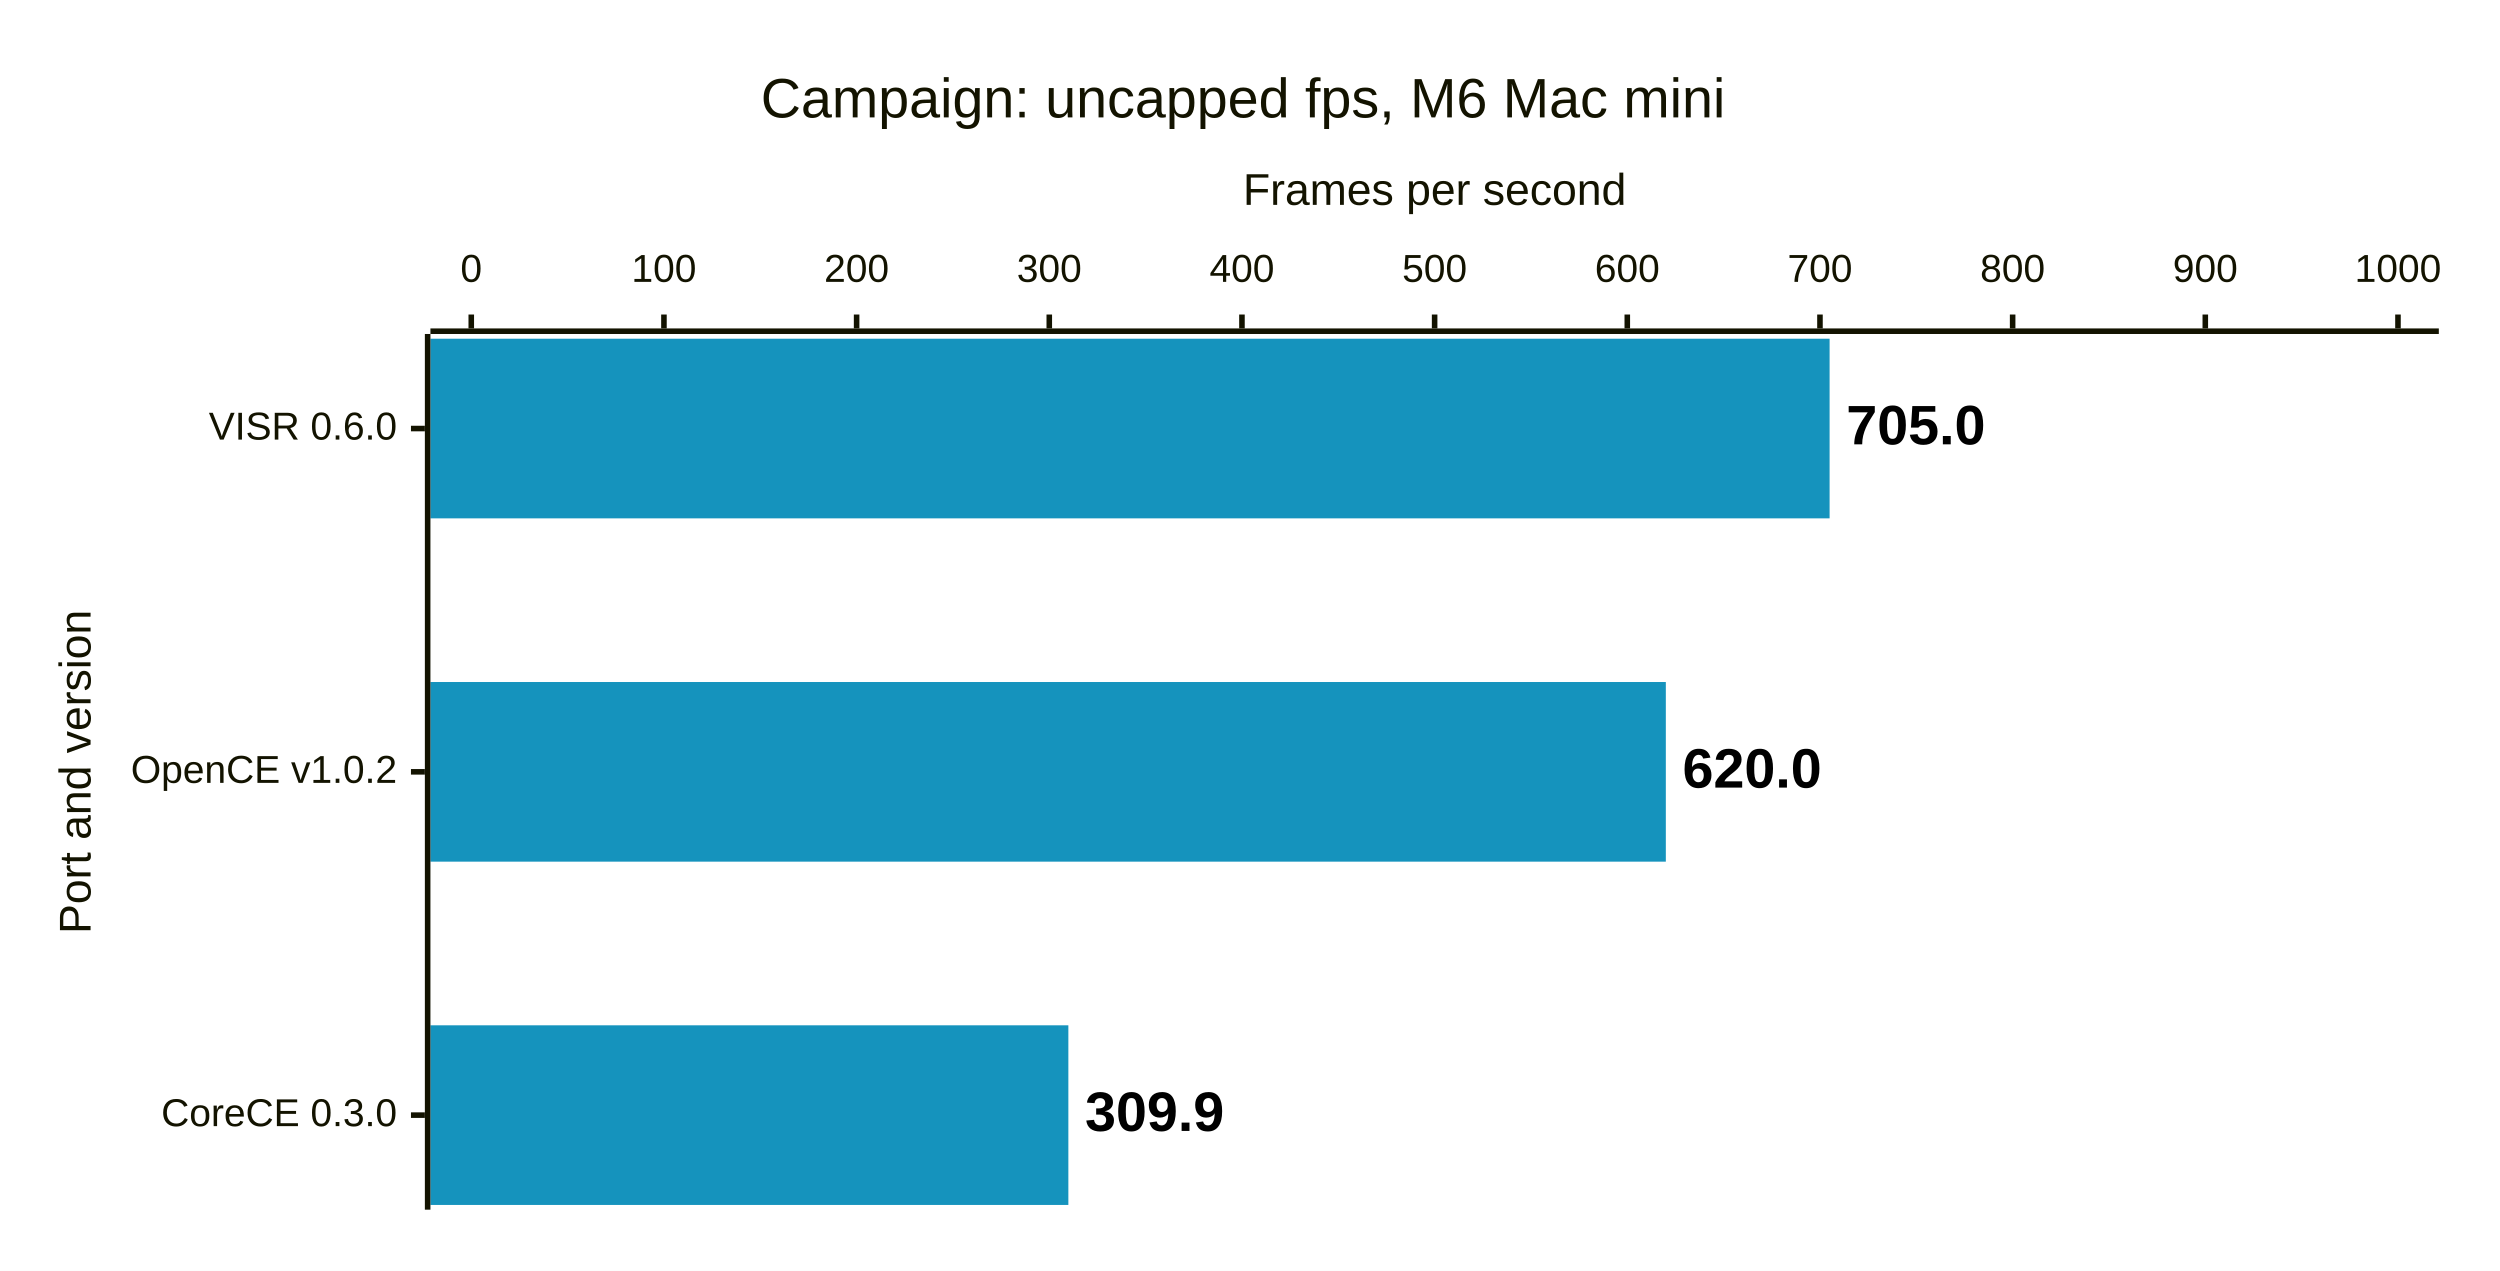
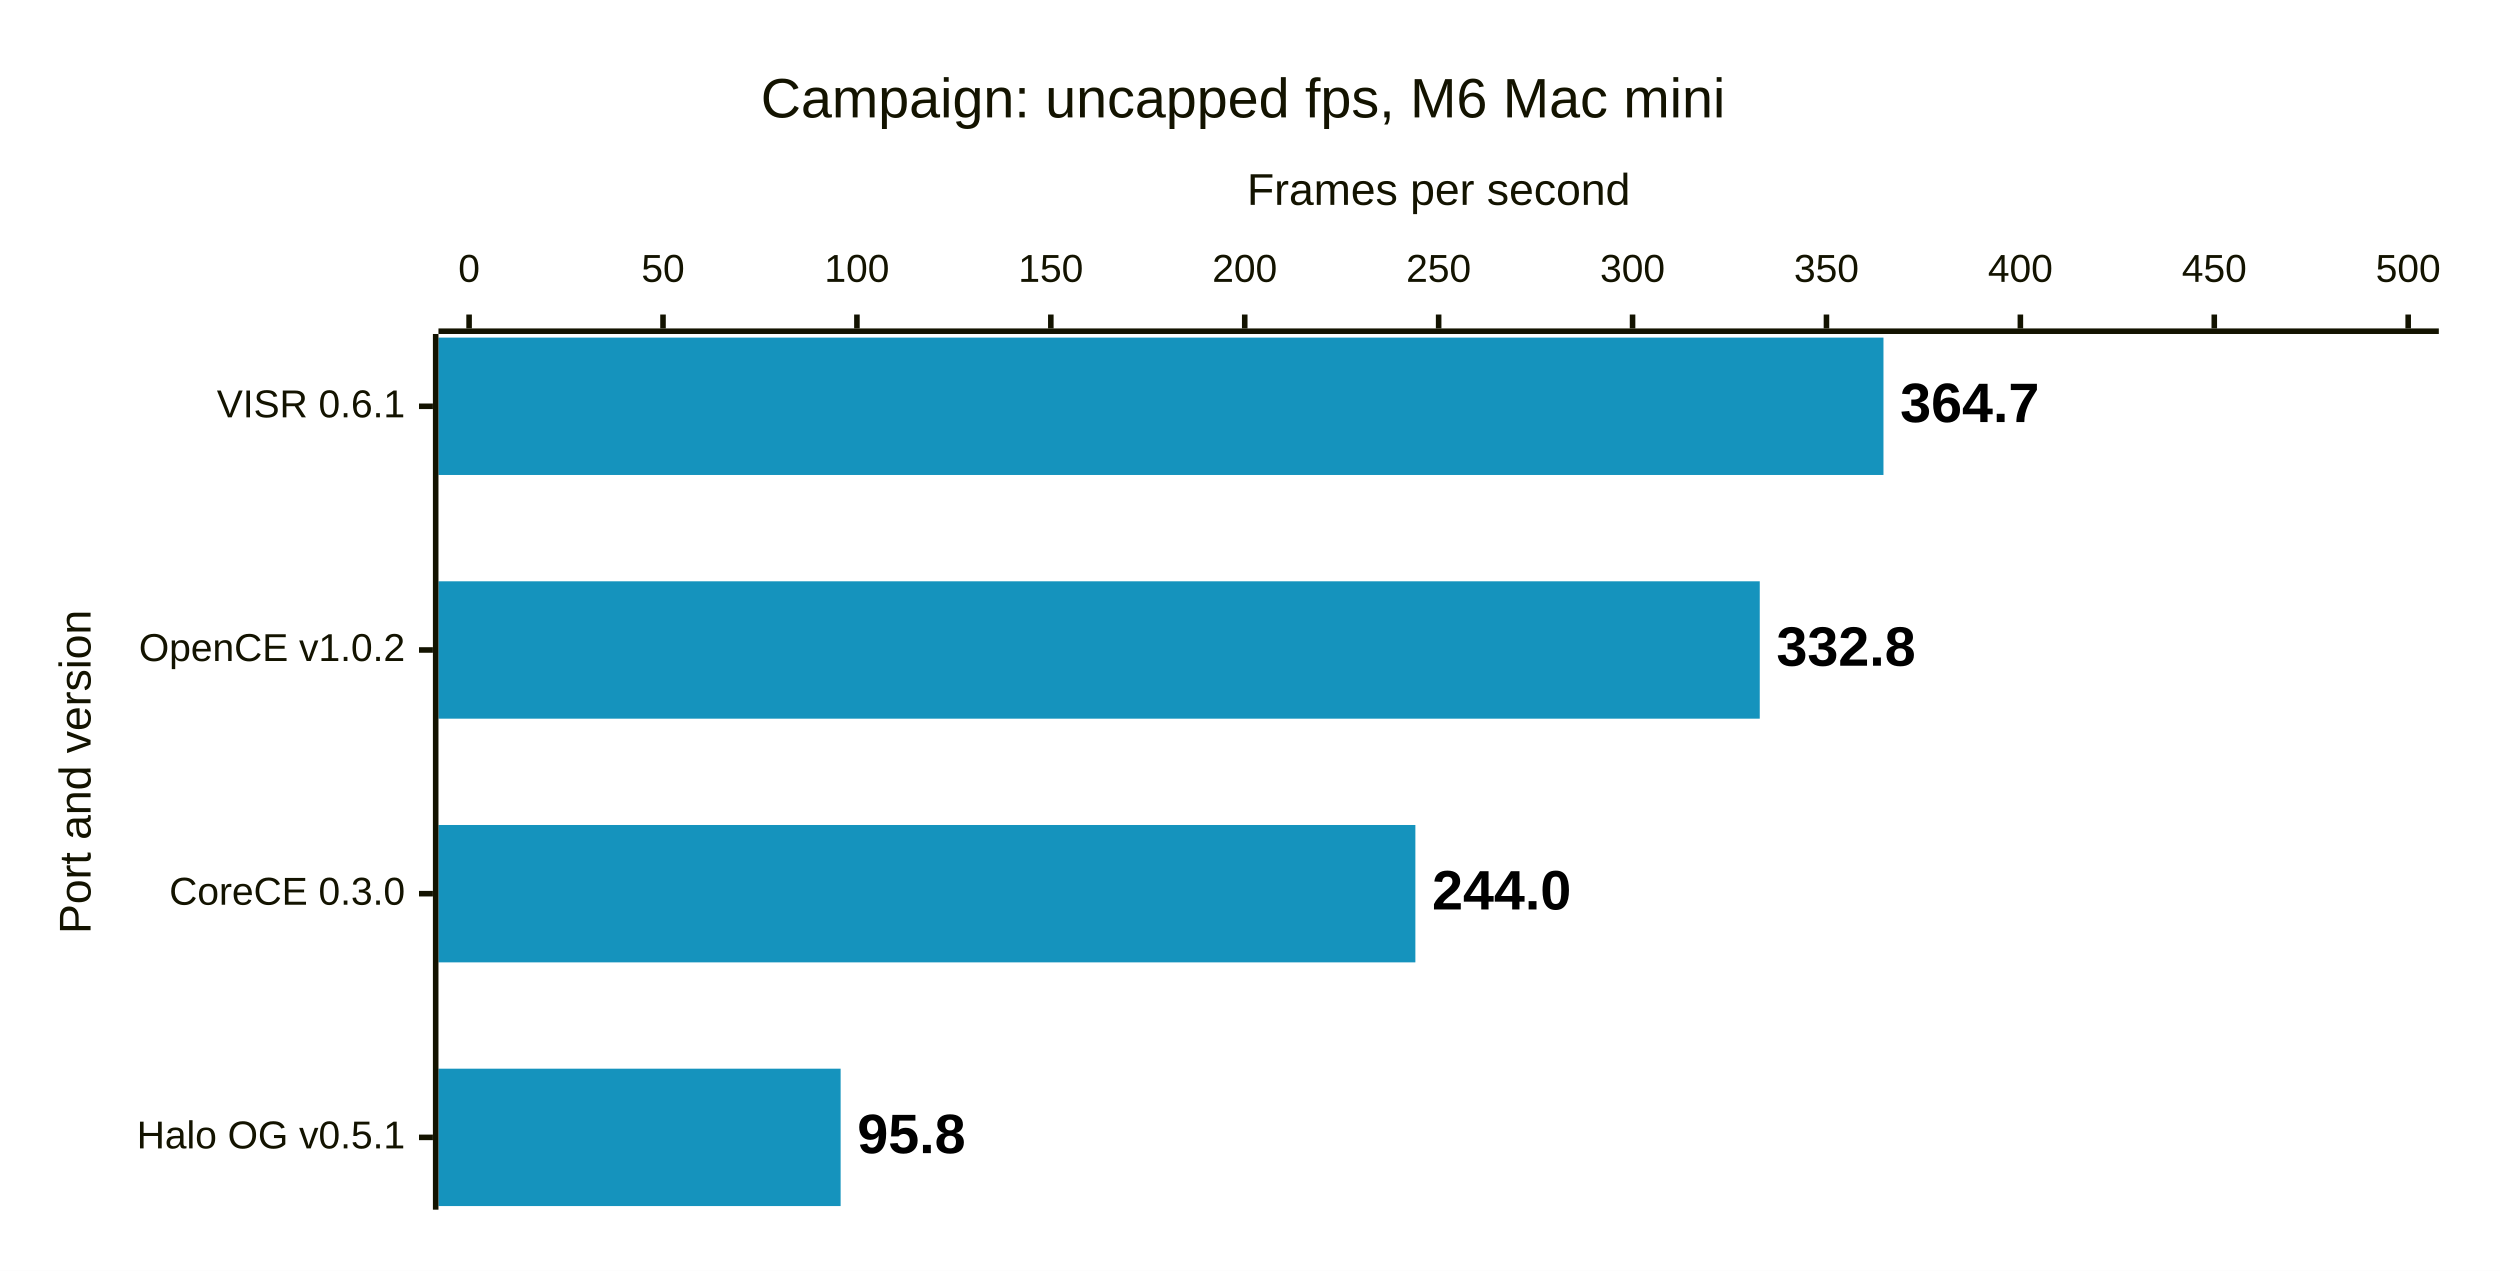
<svg xmlns="http://www.w3.org/2000/svg" id="static" width="100%" style="max-width: 899px;" viewBox="-17 -15 899 457" role="graphics-document document" aria-roledescription="xychart">
  <style>#static{font-family:"trebuchet ms",verdana,arial,sans-serif;font-size:16px;fill:#333;}@keyframes edge-animation-frame{from{stroke-dashoffset:0;}}@keyframes dash{to{stroke-dashoffset:0;}}#static .edge-animation-slow{stroke-dasharray:9,5!important;stroke-dashoffset:900;animation:dash 50s linear infinite;stroke-linecap:round;}#static .edge-animation-fast{stroke-dasharray:9,5!important;stroke-dashoffset:900;animation:dash 20s linear infinite;stroke-linecap:round;}#static .error-icon{fill:#552222;}#static .error-text{fill:#552222;stroke:#552222;}#static .edge-thickness-normal{stroke-width:1px;}#static .edge-thickness-thick{stroke-width:3.5px;}#static .edge-pattern-solid{stroke-dasharray:0;}#static .edge-thickness-invisible{stroke-width:0;fill:none;}#static .edge-pattern-dashed{stroke-dasharray:3;}#static .edge-pattern-dotted{stroke-dasharray:2;}#static .marker{fill:#333333;stroke:#333333;}#static .marker.cross{stroke:#333333;}#static svg{font-family:"trebuchet ms",verdana,arial,sans-serif;font-size:16px;}#static p{margin:0;}#static :root{--mermaid-font-family:"trebuchet ms",verdana,arial,sans-serif;}</style>
  <g />
  <g class="main">
    <rect width="899" height="457" class="background" fill="white" x="-17" y="-15" />
    <g class="chart-title">
      <text x="0" y="0" fill="#131300" font-size="20" dominant-baseline="middle" text-anchor="middle" transform="translate(430, 21.55078) rotate(0)">Campaign: uncapped fps, M6 Mac mini</text>
    </g>
    <g class="plot">
      <g class="bar-plot-0">
-         <rect x="137.781" y="106.802" width="503.142" height="64.6" fill="#1593bd" stroke="#1593bd" stroke-width="0" />
-         <rect x="137.781" y="230.251" width="444.251" height="64.6" fill="#1593bd" stroke="#1593bd" stroke-width="0" />
-         <rect x="137.781" y="353.7" width="229.4" height="64.6" fill="#1593bd" stroke="#1593bd" stroke-width="0" />
+         <rect x="140.672" y="106.402" width="519.624" height="49.4" fill="#1593bd" stroke="#1593bd" stroke-width="0" />
+         <rect x="140.672" y="194.034" width="475.136" height="49.4" fill="#1593bd" stroke="#1593bd" stroke-width="0" />
+         <rect x="140.672" y="281.667" width="351.296" height="49.4" fill="#1593bd" stroke="#1593bd" stroke-width="0" />
+         <rect x="140.672" y="369.3" width="144.618" height="49.4" fill="#1593bd" stroke="#1593bd" stroke-width="0" />
      </g>
-       <text x="646.924" y="139.102" dominant-baseline="middle" fill="currentColor" font-size="20" font-weight="600" class="bar-value">705.0</text>
-       <text x="588.032" y="262.551" dominant-baseline="middle" fill="currentColor" font-size="20" font-weight="600" class="bar-value">620.0</text>
-       <text x="373.181" y="386" dominant-baseline="middle" fill="currentColor" font-size="20" font-weight="600" class="bar-value">309.9</text>
+       <text x="666.296" y="131.102" dominant-baseline="middle" fill="currentColor" font-size="20" font-weight="600" class="bar-value">364.7</text>
+       <text x="621.808" y="218.734" dominant-baseline="middle" fill="currentColor" font-size="20" font-weight="600" class="bar-value">332.8</text>
+       <text x="497.968" y="306.367" dominant-baseline="middle" fill="currentColor" font-size="20" font-weight="600" class="bar-value">244.0</text>
+       <text x="291.29" y="394" dominant-baseline="middle" fill="currentColor" font-size="20" font-weight="600" class="bar-value">95.8</text>
    </g>
    <g class="left-axis">
      <g class="axisl-line">
-         <path d="M 136.781,105.102 L 136.781,420" fill="none" stroke="#131300" stroke-width="2" />
+         <path d="M 139.672,105.102 L 139.672,420" fill="none" stroke="#131300" stroke-width="2" />
      </g>
      <g class="label">
-         <text x="0" y="0" fill="#131300" font-size="14" dominant-baseline="middle" text-anchor="end" transform="translate(125.7813, 139.1016) rotate(0)">VISR 0.6.0</text>
-         <text x="0" y="0" fill="#131300" font-size="14" dominant-baseline="middle" text-anchor="end" transform="translate(125.7813, 262.5508) rotate(0)">OpenCE v1.0.2</text>
-         <text x="0" y="0" fill="#131300" font-size="14" dominant-baseline="middle" text-anchor="end" transform="translate(125.7813, 386) rotate(0)">CoreCE 0.3.0</text>
+         <text x="0" y="0" fill="#131300" font-size="14" dominant-baseline="middle" text-anchor="end" transform="translate(128.6719, 131.1016) rotate(0)">VISR 0.6.1</text>
+         <text x="0" y="0" fill="#131300" font-size="14" dominant-baseline="middle" text-anchor="end" transform="translate(128.6719, 218.7344) rotate(0)">OpenCE v1.0.2</text>
+         <text x="0" y="0" fill="#131300" font-size="14" dominant-baseline="middle" text-anchor="end" transform="translate(128.6719, 306.3672) rotate(0)">CoreCE 0.3.0</text>
+         <text x="0" y="0" fill="#131300" font-size="14" dominant-baseline="middle" text-anchor="end" transform="translate(128.6719, 394) rotate(0)">Halo OG v0.5.1</text>
      </g>
      <g class="ticks">
-         <path d="M 135.781,139.102 L 130.781,139.102" fill="none" stroke="#131300" stroke-width="2" />
-         <path d="M 135.781,262.551 L 130.781,262.551" fill="none" stroke="#131300" stroke-width="2" />
-         <path d="M 135.781,386 L 130.781,386" fill="none" stroke="#131300" stroke-width="2" />
+         <path d="M 138.672,131.102 L 133.672,131.102" fill="none" stroke="#131300" stroke-width="2" />
+         <path d="M 138.672,218.734 L 133.672,218.734" fill="none" stroke="#131300" stroke-width="2" />
+         <path d="M 138.672,306.367 L 133.672,306.367" fill="none" stroke="#131300" stroke-width="2" />
+         <path d="M 138.672,394 L 133.672,394" fill="none" stroke="#131300" stroke-width="2" />
      </g>
      <g class="title">
        <text x="0" y="0" fill="#131300" font-size="16" dominant-baseline="text-before-edge" text-anchor="middle" transform="translate(5, 262.5508) rotate(270)">Port and version</text>
      </g>
    </g>
    <g class="top-axis">
      <g class="axis-line">
-         <path d="M 137.781,104.102 L 860,104.102" fill="none" stroke="#131300" stroke-width="2" />
+         <path d="M 140.672,104.102 L 860,104.102" fill="none" stroke="#131300" stroke-width="2" />
      </g>
      <g class="label">
-         <text x="0" y="0" fill="#131300" font-size="14" dominant-baseline="text-before-edge" text-anchor="middle" transform="translate(152.4688, 77.10156) rotate(0)">0</text>
-         <text x="0" y="0" fill="#131300" font-size="14" dominant-baseline="text-before-edge" text-anchor="middle" transform="translate(221.7531, 77.10156) rotate(0)">100</text>
-         <text x="0" y="0" fill="#131300" font-size="14" dominant-baseline="text-before-edge" text-anchor="middle" transform="translate(291.0375, 77.10156) rotate(0)">200</text>
-         <text x="0" y="0" fill="#131300" font-size="14" dominant-baseline="text-before-edge" text-anchor="middle" transform="translate(360.3219, 77.10156) rotate(0)">300</text>
-         <text x="0" y="0" fill="#131300" font-size="14" dominant-baseline="text-before-edge" text-anchor="middle" transform="translate(429.6063, 77.10156) rotate(0)">400</text>
-         <text x="0" y="0" fill="#131300" font-size="14" dominant-baseline="text-before-edge" text-anchor="middle" transform="translate(498.8906, 77.10156) rotate(0)">500</text>
-         <text x="0" y="0" fill="#131300" font-size="14" dominant-baseline="text-before-edge" text-anchor="middle" transform="translate(568.175, 77.10156) rotate(0)">600</text>
-         <text x="0" y="0" fill="#131300" font-size="14" dominant-baseline="text-before-edge" text-anchor="middle" transform="translate(637.4594, 77.10156) rotate(0)">700</text>
-         <text x="0" y="0" fill="#131300" font-size="14" dominant-baseline="text-before-edge" text-anchor="middle" transform="translate(706.7438, 77.10156) rotate(0)">800</text>
-         <text x="0" y="0" fill="#131300" font-size="14" dominant-baseline="text-before-edge" text-anchor="middle" transform="translate(776.0281, 77.10156) rotate(0)">900</text>
-         <text x="0" y="0" fill="#131300" font-size="14" dominant-baseline="text-before-edge" text-anchor="middle" transform="translate(845.3125, 77.10156) rotate(0)">1000</text>
+         <text x="0" y="0" fill="#131300" font-size="14" dominant-baseline="text-before-edge" text-anchor="middle" transform="translate(151.6875, 77.10156) rotate(0)">0</text>
+         <text x="0" y="0" fill="#131300" font-size="14" dominant-baseline="text-before-edge" text-anchor="middle" transform="translate(221.4172, 77.10156) rotate(0)">50</text>
+         <text x="0" y="0" fill="#131300" font-size="14" dominant-baseline="text-before-edge" text-anchor="middle" transform="translate(291.1469, 77.10156) rotate(0)">100</text>
+         <text x="0" y="0" fill="#131300" font-size="14" dominant-baseline="text-before-edge" text-anchor="middle" transform="translate(360.8766, 77.10156) rotate(0)">150</text>
+         <text x="0" y="0" fill="#131300" font-size="14" dominant-baseline="text-before-edge" text-anchor="middle" transform="translate(430.6063, 77.10156) rotate(0)">200</text>
+         <text x="0" y="0" fill="#131300" font-size="14" dominant-baseline="text-before-edge" text-anchor="middle" transform="translate(500.3359, 77.10156) rotate(0)">250</text>
+         <text x="0" y="0" fill="#131300" font-size="14" dominant-baseline="text-before-edge" text-anchor="middle" transform="translate(570.0656, 77.10156) rotate(0)">300</text>
+         <text x="0" y="0" fill="#131300" font-size="14" dominant-baseline="text-before-edge" text-anchor="middle" transform="translate(639.7953, 77.10156) rotate(0)">350</text>
+         <text x="0" y="0" fill="#131300" font-size="14" dominant-baseline="text-before-edge" text-anchor="middle" transform="translate(709.525, 77.10156) rotate(0)">400</text>
+         <text x="0" y="0" fill="#131300" font-size="14" dominant-baseline="text-before-edge" text-anchor="middle" transform="translate(779.2547, 77.10156) rotate(0)">450</text>
+         <text x="0" y="0" fill="#131300" font-size="14" dominant-baseline="text-before-edge" text-anchor="middle" transform="translate(848.9844, 77.10156) rotate(0)">500</text>
      </g>
      <g class="ticks">
-         <path d="M 152.469,103.102 L 152.469,98.102" fill="none" stroke="#131300" stroke-width="2" />
-         <path d="M 221.753,103.102 L 221.753,98.102" fill="none" stroke="#131300" stroke-width="2" />
-         <path d="M 291.038,103.102 L 291.038,98.102" fill="none" stroke="#131300" stroke-width="2" />
-         <path d="M 360.322,103.102 L 360.322,98.102" fill="none" stroke="#131300" stroke-width="2" />
-         <path d="M 429.606,103.102 L 429.606,98.102" fill="none" stroke="#131300" stroke-width="2" />
-         <path d="M 498.891,103.102 L 498.891,98.102" fill="none" stroke="#131300" stroke-width="2" />
-         <path d="M 568.175,103.102 L 568.175,98.102" fill="none" stroke="#131300" stroke-width="2" />
-         <path d="M 637.459,103.102 L 637.459,98.102" fill="none" stroke="#131300" stroke-width="2" />
-         <path d="M 706.744,103.102 L 706.744,98.102" fill="none" stroke="#131300" stroke-width="2" />
-         <path d="M 776.028,103.102 L 776.028,98.102" fill="none" stroke="#131300" stroke-width="2" />
-         <path d="M 845.312,103.102 L 845.312,98.102" fill="none" stroke="#131300" stroke-width="2" />
+         <path d="M 151.688,103.102 L 151.688,98.102" fill="none" stroke="#131300" stroke-width="2" />
+         <path d="M 221.417,103.102 L 221.417,98.102" fill="none" stroke="#131300" stroke-width="2" />
+         <path d="M 291.147,103.102 L 291.147,98.102" fill="none" stroke="#131300" stroke-width="2" />
+         <path d="M 360.877,103.102 L 360.877,98.102" fill="none" stroke="#131300" stroke-width="2" />
+         <path d="M 430.606,103.102 L 430.606,98.102" fill="none" stroke="#131300" stroke-width="2" />
+         <path d="M 500.336,103.102 L 500.336,98.102" fill="none" stroke="#131300" stroke-width="2" />
+         <path d="M 570.066,103.102 L 570.066,98.102" fill="none" stroke="#131300" stroke-width="2" />
+         <path d="M 639.795,103.102 L 639.795,98.102" fill="none" stroke="#131300" stroke-width="2" />
+         <path d="M 709.525,103.102 L 709.525,98.102" fill="none" stroke="#131300" stroke-width="2" />
+         <path d="M 779.255,103.102 L 779.255,98.102" fill="none" stroke="#131300" stroke-width="2" />
+         <path d="M 848.984,103.102 L 848.984,98.102" fill="none" stroke="#131300" stroke-width="2" />
      </g>
      <g class="title">
-         <text x="0" y="0" fill="#131300" font-size="16" dominant-baseline="text-before-edge" text-anchor="middle" transform="translate(498.8906, 48.10156) rotate(0)">Frames per second</text>
+         <text x="0" y="0" fill="#131300" font-size="16" dominant-baseline="text-before-edge" text-anchor="middle" transform="translate(500.3359, 48.10156) rotate(0)">Frames per second</text>
      </g>
    </g>
  </g>
  <g class="mermaid-tmp-group" />
</svg>
